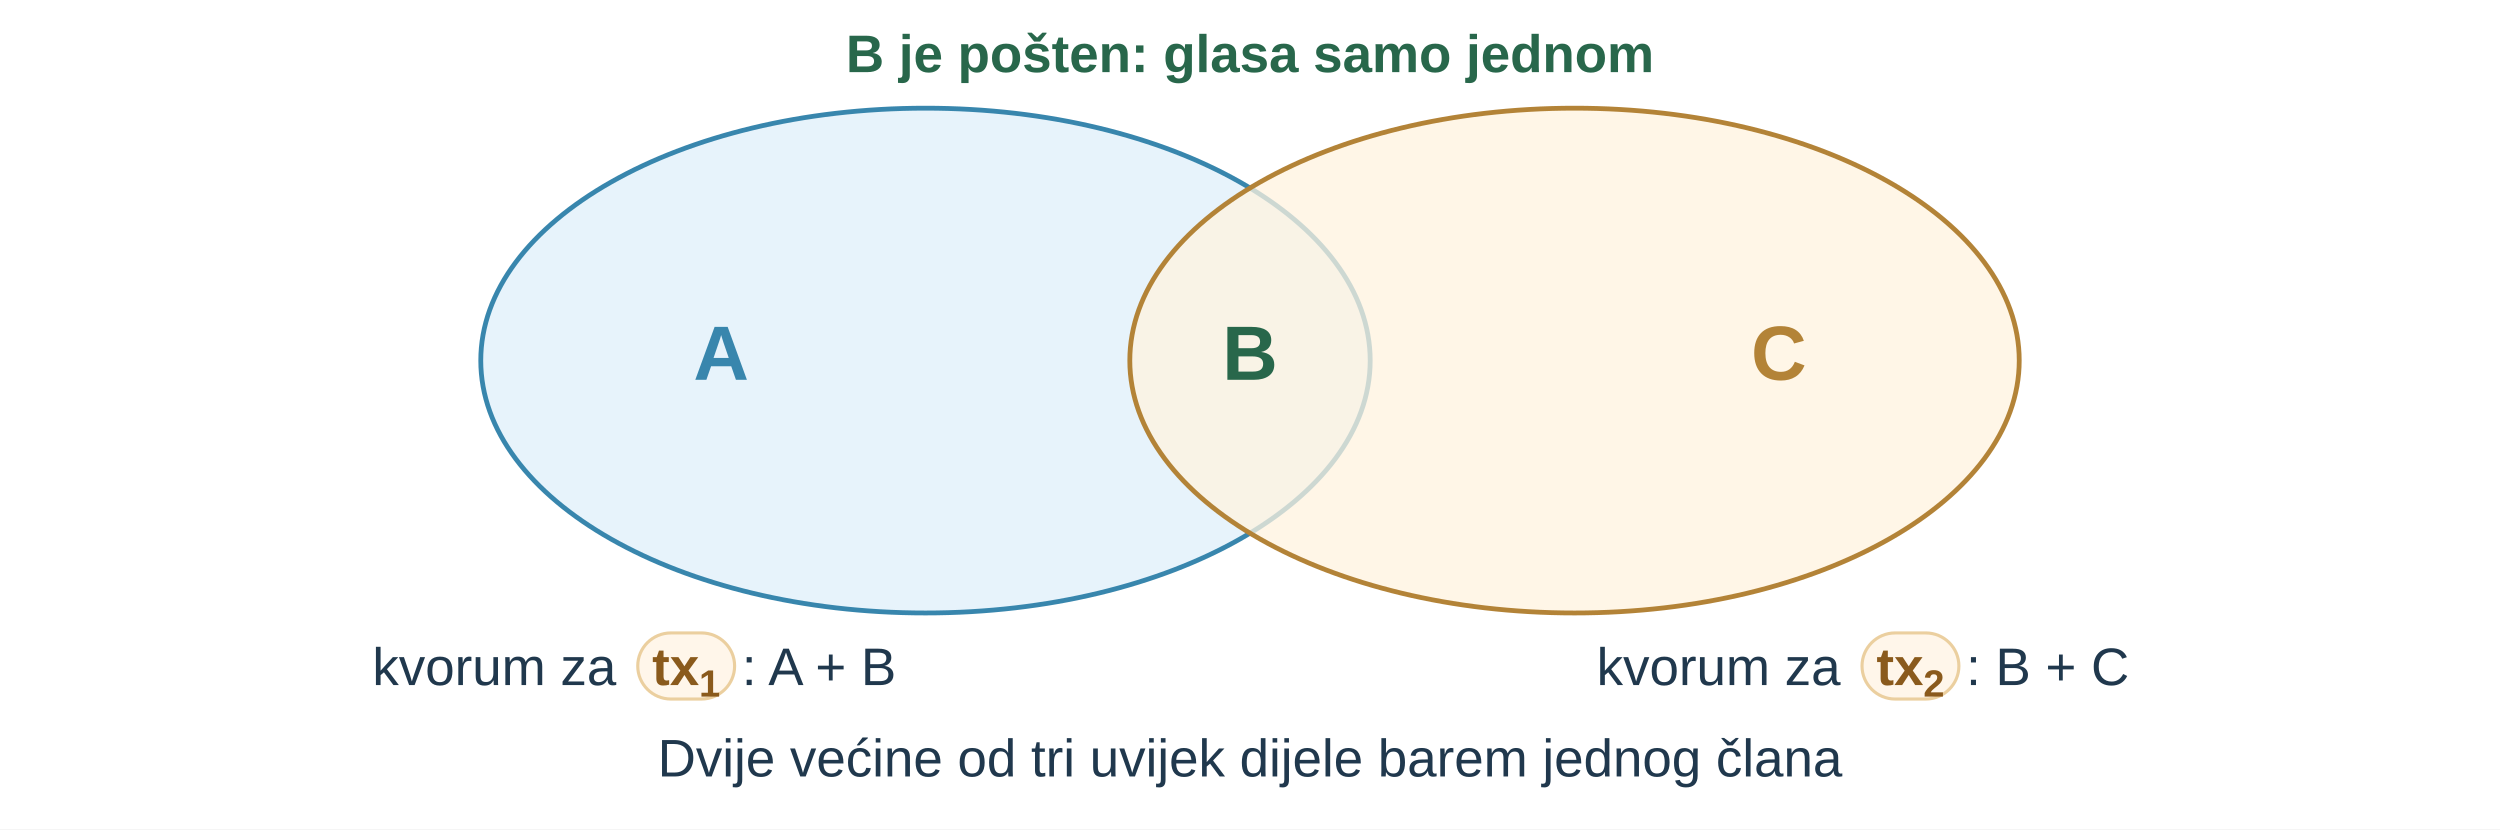
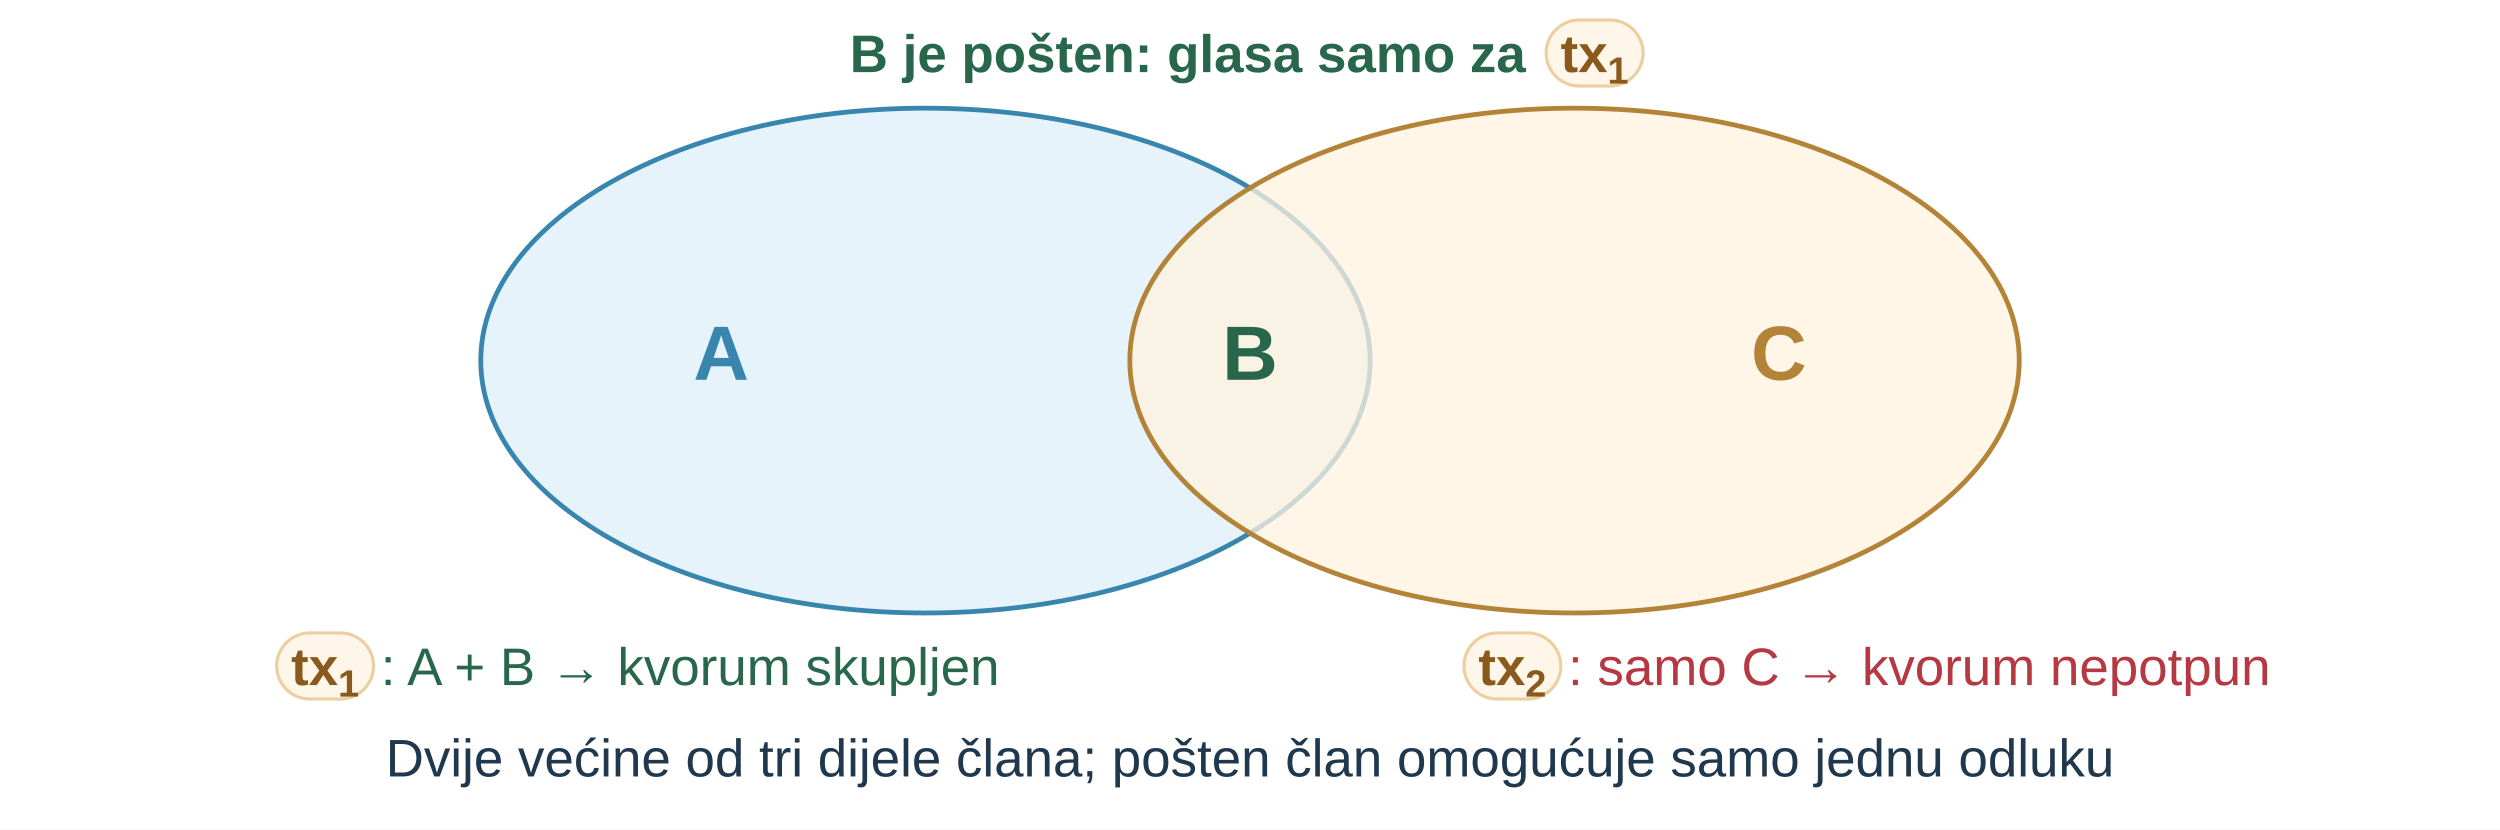
<svg xmlns="http://www.w3.org/2000/svg" width="1040" height="345" viewBox="0 0 1040 345">
  <defs>
    <marker id="arrow-blue" markerWidth="18" markerHeight="18" refX="14" refY="9" orient="auto" markerUnits="userSpaceOnUse">
      <path d="M2,2 L18,9 L2,16 Z" fill="#3886ad" />
    </marker>
    <marker id="arrow-red" markerWidth="18" markerHeight="18" refX="14" refY="9" orient="auto" markerUnits="userSpaceOnUse">
      <path d="M2,2 L18,9 L2,16 Z" fill="#b63842" />
    </marker>
  </defs>
  <rect width="1040" height="345" fill="white" />
  <ellipse cx="385" cy="150" rx="185" ry="105" fill="#e7f3fb" stroke="#3886ad" stroke-width="2" />
  <ellipse cx="655" cy="150" rx="185" ry="105" fill="#fff2df" fill-opacity=".75" stroke="#b38337" stroke-width="2" />
  <text x="300" y="158" text-anchor="middle" font-family="Arial, sans-serif" font-size="32" font-weight="700" fill="#3886ad">A</text>
  <text x="520" y="158" text-anchor="middle" font-family="Arial, sans-serif" font-size="32" font-weight="700" fill="#28674b">B</text>
  <text x="740" y="158" text-anchor="middle" font-family="Arial, sans-serif" font-size="32" font-weight="700" fill="#b38337">C</text>
-   <rect x="265.3" y="263.3" width="40.3" height="27.5" rx="13.8" fill="#fff6ea" stroke="#ebcf9f" stroke-width="1.3" />
-   <text x="265" y="285" font-family="Arial, sans-serif" font-size="22" font-weight="400" fill="#20384d" text-anchor="start">
-     <tspan x="154.9" y="285.0">kvorum za</tspan>
-     <tspan x="271.3" y="285.0" font-weight="700" fill="#8a5a1c">tx</tspan>
-     <tspan x="290.8" y="289.8" font-size="15.8" font-weight="700" fill="#8a5a1c">1</tspan>
-     <tspan x="308.6" y="285.0">: A + B</tspan>
+   <rect x="115.1" y="263.3" width="40.3" height="27.5" rx="13.8" fill="#fff6ea" stroke="#ebcf9f" stroke-width="1.3" />
+   <text x="265" y="285" font-family="Arial, sans-serif" font-size="22" font-weight="400" fill="#28674b" text-anchor="start">
+     <tspan x="121.1" y="285.0" font-weight="700" fill="#8a5a1c">tx</tspan>
+     <tspan x="140.6" y="289.8" font-size="15.8" font-weight="700" fill="#8a5a1c">1</tspan>
+     <tspan x="158.4" y="285.0">: A + B → kvorum skupljen</tspan>
  </text>
-   <rect x="774.6" y="263.3" width="40.3" height="27.5" rx="13.8" fill="#fff6ea" stroke="#ebcf9f" stroke-width="1.3" />
-   <text x="775" y="285" font-family="Arial, sans-serif" font-size="22" font-weight="400" fill="#20384d" text-anchor="start">
-     <tspan x="664.2" y="285.0">kvorum za</tspan>
-     <tspan x="780.6" y="285.0" font-weight="700" fill="#8a5a1c">tx</tspan>
-     <tspan x="800.1" y="289.8" font-size="15.8" font-weight="700" fill="#8a5a1c">2</tspan>
-     <tspan x="817.9" y="285.0">: B + C</tspan>
+   <rect x="609.0" y="263.3" width="40.3" height="27.5" rx="13.8" fill="#fff6ea" stroke="#ebcf9f" stroke-width="1.3" />
+   <text x="775" y="285" font-family="Arial, sans-serif" font-size="22" font-weight="400" fill="#b63842" text-anchor="start">
+     <tspan x="615.0" y="285.0" font-weight="700" fill="#8a5a1c">tx</tspan>
+     <tspan x="634.5" y="289.8" font-size="15.8" font-weight="700" fill="#8a5a1c">2</tspan>
+     <tspan x="652.3" y="285.0">: samo C → kvorum nepotpun</tspan>
  </text>
-   <text x="520" y="30" text-anchor="middle" font-family="Arial, sans-serif" font-size="22" font-weight="600" fill="#28674b">B je pošten: glasa samo jednom</text>
-   <text x="520" y="323" text-anchor="middle" font-family="Arial, sans-serif" font-size="22" font-weight="400" fill="#20384d">Dvije većine od tri uvijek dijele barem jednog člana</text>
+   <rect x="643.2" y="8.3" width="40.3" height="27.5" rx="13.8" fill="#fff6ea" stroke="#ebcf9f" stroke-width="1.3" />
+   <text x="520" y="30" font-family="Arial, sans-serif" font-size="22" font-weight="600" fill="#28674b" text-anchor="start">
+     <tspan x="353.5" y="30.0">B je pošten: glasa samo za</tspan>
+     <tspan x="649.2" y="30.0" font-weight="700" fill="#8a5a1c">tx</tspan>
+     <tspan x="668.7" y="34.8" font-size="15.8" font-weight="700" fill="#8a5a1c">1</tspan>
+   </text>
+   <text x="520" y="323" text-anchor="middle" font-family="Arial, sans-serif" font-size="22" font-weight="400" fill="#20384d">Dvije većine od tri dijele člana; pošten član omogućuje samo jednu odluku</text>
</svg>
